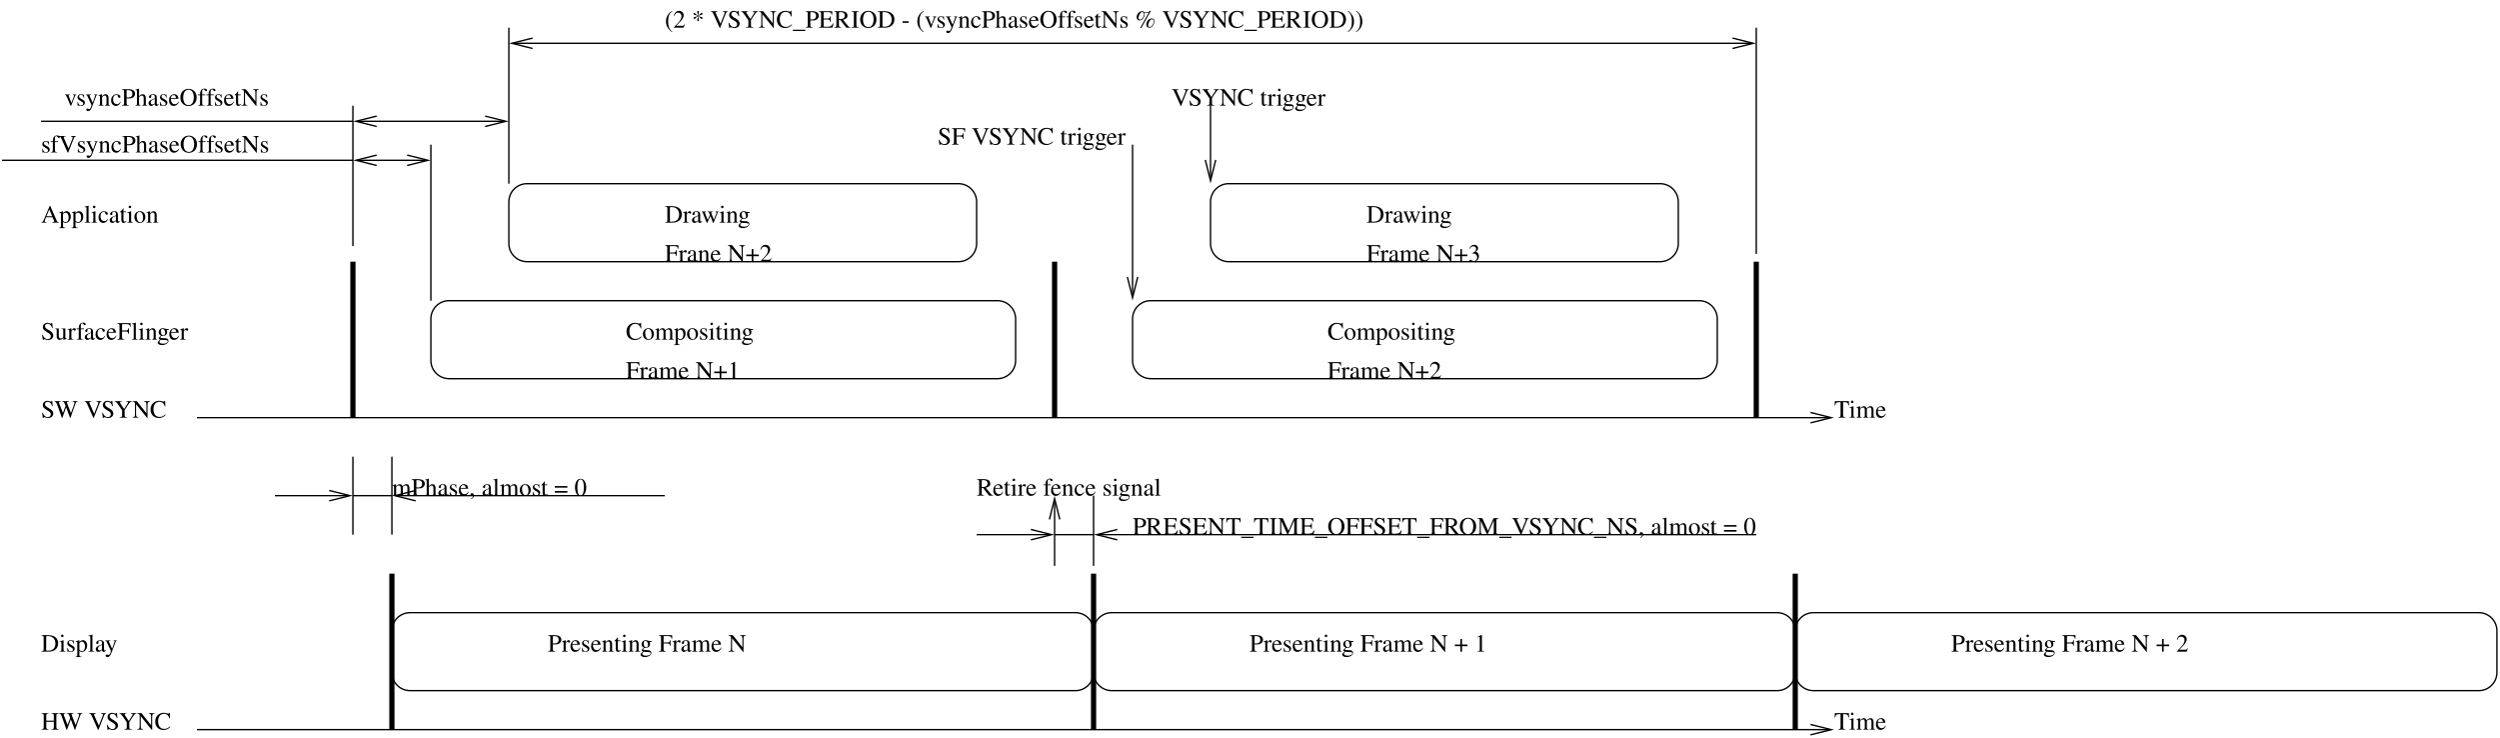
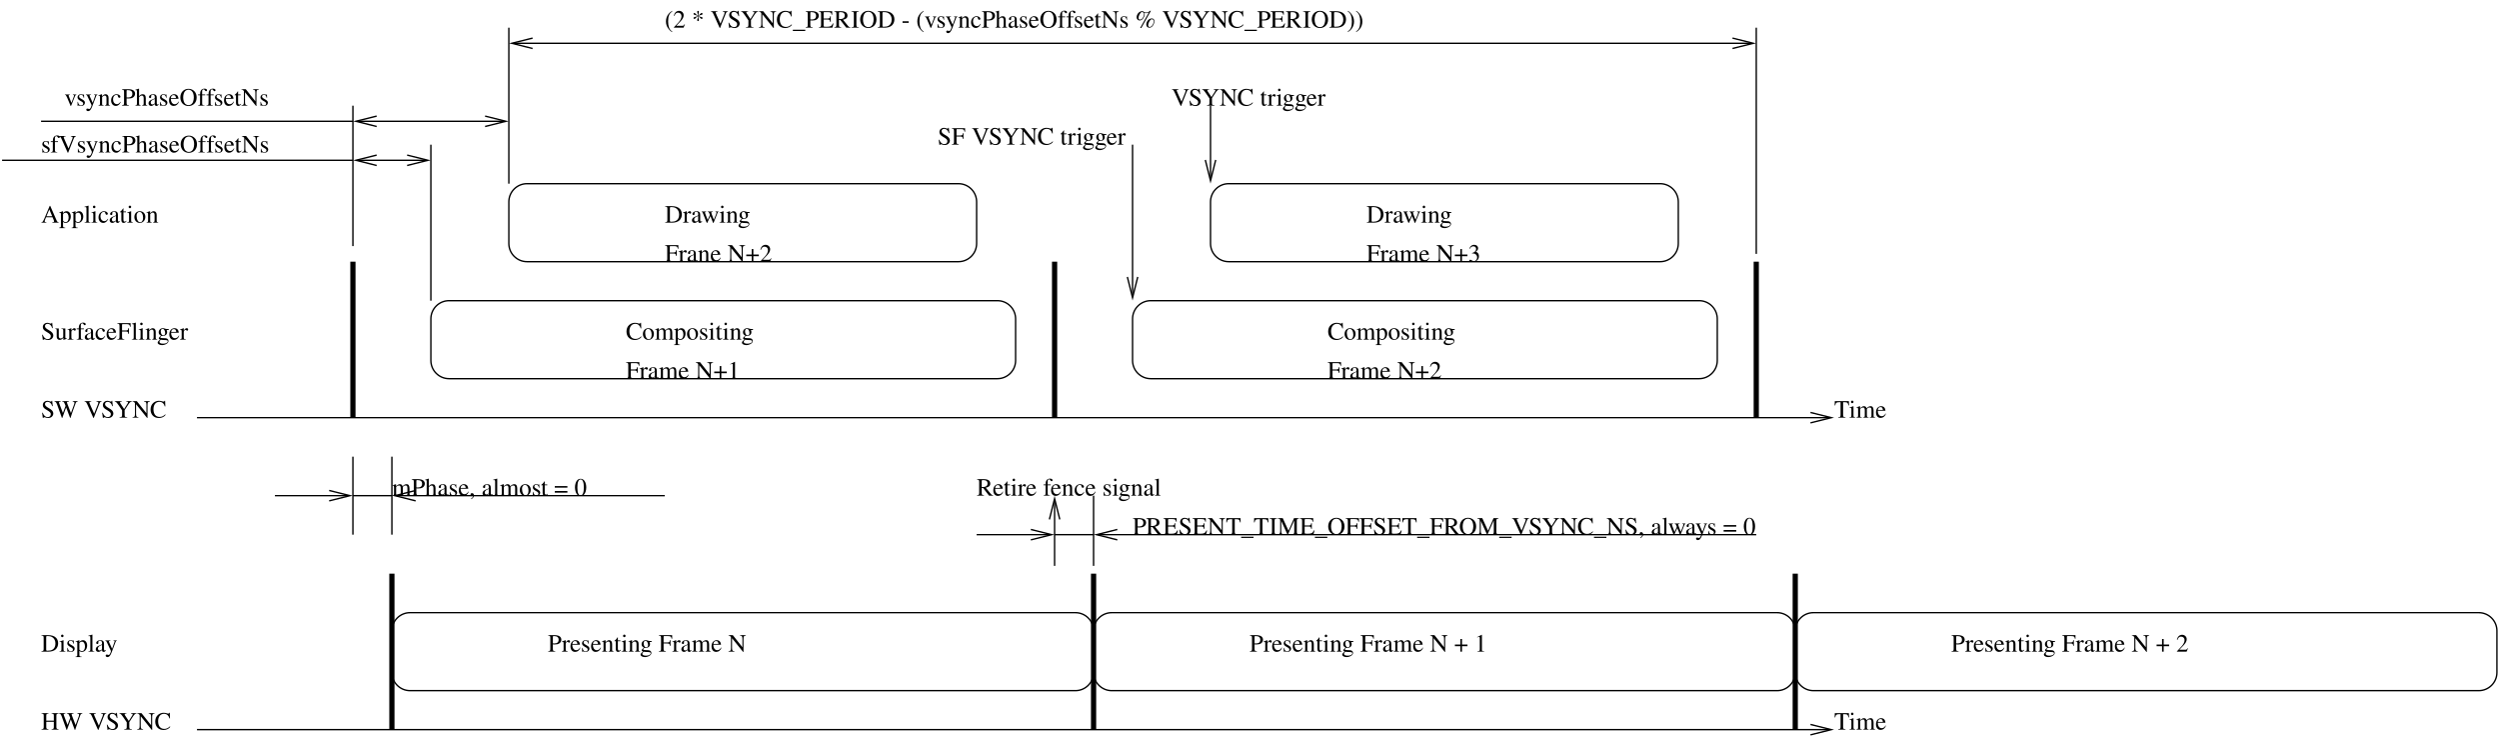
<svg xmlns="http://www.w3.org/2000/svg" width="909pt" height="268pt" viewBox="213 1866 14424 4251">
  <g fill="none">
    <text xml:space="preserve" x="10800" y="6075" fill="#000000" font-family="Times" font-style="normal" font-weight="normal" font-size="144" text-anchor="start">Time</text>
    <defs>
      <clipPath id="cp0">
        <path clip-rule="evenodd" d="M 213,1866 H 14637 V 6117 H 213 z   M 10663,4245 10783,4275 10663,4305 10807,4282 10807,4268z" />
      </clipPath>
    </defs>
    <polyline points=" 1350,4275 10800,4275" clip-path="url(#cp0)" stroke="#000000" stroke-width="8px" />
    <polyline points=" 10663,4245 10783,4275 10663,4305" stroke="#000000" stroke-width="8px" stroke-miterlimit="8" />
    <defs>
      <clipPath id="cp1">
        <path clip-rule="evenodd" d="M 213,1866 H 14637 V 6117 H 213 z   M 10663,6045 10783,6075 10663,6105 10807,6082 10807,6068z" />
      </clipPath>
    </defs>
    <polyline points=" 1350,6075 10800,6075" clip-path="url(#cp1)" stroke="#000000" stroke-width="8px" />
    <polyline points=" 10663,6045 10783,6075 10663,6105" stroke="#000000" stroke-width="8px" stroke-miterlimit="8" />
    <polyline points=" 2250,4275 2250,3375" stroke="#000000" stroke-width="30px" />
    <polyline points=" 6300,4275 6300,3375" stroke="#000000" stroke-width="30px" />
    <polyline points=" 10350,4275 10350,3375" stroke="#000000" stroke-width="30px" />
    <rect x="2700" y="3600" width="3375" height="450" rx="105" stroke="#000000" stroke-width="8px" />
    <rect x="3150" y="2925" width="2700" height="450" rx="105" stroke="#000000" stroke-width="8px" />
    <polyline points=" 3150,2925 3150,2025" stroke="#000000" stroke-width="8px" />
    <polyline points=" 2700,3600 2700,2700" stroke="#000000" stroke-width="8px" />
    <polyline points=" 2250,3285 2250,2475" stroke="#000000" stroke-width="8px" />
    <defs>
      <clipPath id="cp2">
        <path clip-rule="evenodd" d="M 213,1866 H 14637 V 6117 H 213 z   M 2563,2760 2683,2790 2563,2820 2707,2797 2707,2783z   M 2387,2820 2267,2790 2387,2760 2243,2783 2243,2797z" />
      </clipPath>
    </defs>
    <polyline points=" 2250,2790 2700,2790" clip-path="url(#cp2)" stroke="#000000" stroke-width="8px" />
    <polyline points=" 2563,2760 2683,2790 2563,2820" stroke="#000000" stroke-width="8px" stroke-miterlimit="8" />
    <polyline points=" 2387,2820 2267,2790 2387,2760" stroke="#000000" stroke-width="8px" stroke-miterlimit="8" />
    <defs>
      <clipPath id="cp3">
        <path clip-rule="evenodd" d="M 213,1866 H 14637 V 6117 H 213 z   M 3013,2535 3133,2565 3013,2595 3157,2572 3157,2558z   M 2387,2595 2267,2565 2387,2535 2243,2558 2243,2572z" />
      </clipPath>
    </defs>
    <polyline points=" 2250,2565 3150,2565" clip-path="url(#cp3)" stroke="#000000" stroke-width="8px" />
    <polyline points=" 3013,2535 3133,2565 3013,2595" stroke="#000000" stroke-width="8px" stroke-miterlimit="8" />
    <polyline points=" 2387,2595 2267,2565 2387,2535" stroke="#000000" stroke-width="8px" stroke-miterlimit="8" />
    <polyline points=" 225,2790 2250,2790" stroke="#000000" stroke-width="8px" />
    <rect x="6750" y="3600" width="3375" height="450" rx="105" stroke="#000000" stroke-width="8px" />
    <defs>
      <clipPath id="cp4">
        <path clip-rule="evenodd" d="M 213,1866 H 14637 V 6117 H 213 z   M 3013,2535 3133,2565 3013,2595 3157,2572 3157,2558z   M 6780,3463 6750,3583 6720,3463 6743,3607 6757,3607z" />
      </clipPath>
    </defs>
    <polyline points=" 6750,3600 6750,2700" clip-path="url(#cp4)" stroke="#000000" stroke-width="8px" />
    <polyline points=" 6780,3463 6750,3583 6720,3463" stroke="#000000" stroke-width="8px" stroke-miterlimit="8" />
    <rect x="7200" y="2925" width="2700" height="450" rx="105" stroke="#000000" stroke-width="8px" />
    <defs>
      <clipPath id="cp5">
        <path clip-rule="evenodd" d="M 213,1866 H 14637 V 6117 H 213 z   M 3013,2535 3133,2565 3013,2595 3157,2572 3157,2558z   M 7230,2788 7200,2908 7170,2788 7193,2932 7207,2932z" />
      </clipPath>
    </defs>
    <polyline points=" 7200,2925 7200,2475" clip-path="url(#cp5)" stroke="#000000" stroke-width="8px" />
    <polyline points=" 7230,2788 7200,2908 7170,2788" stroke="#000000" stroke-width="8px" stroke-miterlimit="8" />
    <polyline points=" 10350,3330 10350,2025" stroke="#000000" stroke-width="8px" />
    <defs>
      <clipPath id="cp6">
        <path clip-rule="evenodd" d="M 213,1866 H 14637 V 6117 H 213 z   M 10213,2085 10333,2115 10213,2145 10357,2122 10357,2108z   M 3287,2145 3167,2115 3287,2085 3143,2108 3143,2122z" />
      </clipPath>
    </defs>
    <polyline points=" 3150,2115 10350,2115" clip-path="url(#cp6)" stroke="#000000" stroke-width="8px" />
    <polyline points=" 10213,2085 10333,2115 10213,2145" stroke="#000000" stroke-width="8px" stroke-miterlimit="8" />
    <polyline points=" 3287,2145 3167,2115 3287,2085" stroke="#000000" stroke-width="8px" stroke-miterlimit="8" />
    <polyline points=" 450,2565 2250,2565" stroke="#000000" stroke-width="8px" />
    <polyline points=" 2475,6075 2475,5175" stroke="#000000" stroke-width="30px" />
    <rect x="2475" y="5400" width="4050" height="450" rx="105" stroke="#000000" stroke-width="8px" />
    <rect x="6525" y="5400" width="4050" height="450" rx="105" stroke="#000000" stroke-width="8px" />
    <polyline points=" 6525,6075 6525,5175" stroke="#000000" stroke-width="30px" />
    <polyline points=" 10575,6075 10575,5175" stroke="#000000" stroke-width="30px" />
    <rect x="10575" y="5400" width="4050" height="450" rx="105" stroke="#000000" stroke-width="8px" />
    <polyline points=" 2475,4500 2475,4950" stroke="#000000" stroke-width="8px" />
    <polyline points=" 2250,4500 2250,4950" stroke="#000000" stroke-width="8px" />
    <polyline points=" 2250,4725 2475,4725" stroke="#000000" stroke-width="8px" />
    <defs>
      <clipPath id="cp7">
        <path clip-rule="evenodd" d="M 213,1866 H 14637 V 6117 H 213 z   M 10213,2085 10333,2115 10213,2145 10357,2122 10357,2108z   M 2612,4755 2492,4725 2612,4695 2468,4718 2468,4732z" />
      </clipPath>
    </defs>
    <polyline points=" 2475,4725 4050,4725" clip-path="url(#cp7)" stroke="#000000" stroke-width="8px" />
    <polyline points=" 2612,4755 2492,4725 2612,4695" stroke="#000000" stroke-width="8px" stroke-miterlimit="8" />
    <defs>
      <clipPath id="cp8">
        <path clip-rule="evenodd" d="M 213,1866 H 14637 V 6117 H 213 z   M 2113,4695 2233,4725 2113,4755 2257,4732 2257,4718z   M 2612,4755 2492,4725 2612,4695 2468,4718 2468,4732z" />
      </clipPath>
    </defs>
    <polyline points=" 1800,4725 2250,4725" clip-path="url(#cp8)" stroke="#000000" stroke-width="8px" />
    <polyline points=" 2113,4695 2233,4725 2113,4755" stroke="#000000" stroke-width="8px" stroke-miterlimit="8" />
    <polyline points=" 6525,4725 6525,5130" stroke="#000000" stroke-width="8px" />
    <defs>
      <clipPath id="cp9">
        <path clip-rule="evenodd" d="M 213,1866 H 14637 V 6117 H 213 z   M 2113,4695 2233,4725 2113,4755 2257,4732 2257,4718z   M 6270,4862 6300,4742 6330,4862 6307,4718 6293,4718z" />
      </clipPath>
    </defs>
    <polyline points=" 6300,4725 6300,5130" clip-path="url(#cp9)" stroke="#000000" stroke-width="8px" />
    <polyline points=" 6270,4862 6300,4742 6330,4862" stroke="#000000" stroke-width="8px" stroke-miterlimit="8" />
    <polyline points=" 6300,4950 6525,4950" stroke="#000000" stroke-width="8px" />
    <defs>
      <clipPath id="cp10">
        <path clip-rule="evenodd" d="M 213,1866 H 14637 V 6117 H 213 z   M 2113,4695 2233,4725 2113,4755 2257,4732 2257,4718z   M 6662,4980 6542,4950 6662,4920 6518,4943 6518,4957z" />
      </clipPath>
    </defs>
    <polyline points=" 6525,4950 10350,4950" clip-path="url(#cp10)" stroke="#000000" stroke-width="8px" />
    <polyline points=" 6662,4980 6542,4950 6662,4920" stroke="#000000" stroke-width="8px" stroke-miterlimit="8" />
    <defs>
      <clipPath id="cp11">
        <path clip-rule="evenodd" d="M 213,1866 H 14637 V 6117 H 213 z   M 6163,4920 6283,4950 6163,4980 6307,4957 6307,4943z   M 6662,4980 6542,4950 6662,4920 6518,4943 6518,4957z" />
      </clipPath>
    </defs>
    <polyline points=" 5850,4950 6300,4950" clip-path="url(#cp11)" stroke="#000000" stroke-width="8px" />
    <polyline points=" 6163,4920 6283,4950 6163,4980" stroke="#000000" stroke-width="8px" stroke-miterlimit="8" />
    <text xml:space="preserve" x="450" y="6075" fill="#000000" font-family="Times" font-style="normal" font-weight="normal" font-size="144" text-anchor="start">HW VSYNC</text>
    <text xml:space="preserve" x="450" y="4275" fill="#000000" font-family="Times" font-style="normal" font-weight="normal" font-size="144" text-anchor="start">SW VSYNC</text>
    <text xml:space="preserve" x="450" y="3825" fill="#000000" font-family="Times" font-style="normal" font-weight="normal" font-size="144" text-anchor="start">SurfaceFlinger</text>
    <text xml:space="preserve" x="450" y="3150" fill="#000000" font-family="Times" font-style="normal" font-weight="normal" font-size="144" text-anchor="start">Application</text>
    <text xml:space="preserve" x="450" y="5625" fill="#000000" font-family="Times" font-style="normal" font-weight="normal" font-size="144" text-anchor="start">Display</text>
    <text xml:space="preserve" x="10800" y="4275" fill="#000000" font-family="Times" font-style="normal" font-weight="normal" font-size="144" text-anchor="start">Time</text>
    <text xml:space="preserve" x="3825" y="4050" fill="#000000" font-family="Times" font-style="normal" font-weight="normal" font-size="144" text-anchor="start">Frame N+1</text>
    <text xml:space="preserve" x="4050" y="3150" fill="#000000" font-family="Times" font-style="normal" font-weight="normal" font-size="144" text-anchor="start">Drawing</text>
    <text xml:space="preserve" x="4050" y="3375" fill="#000000" font-family="Times" font-style="normal" font-weight="normal" font-size="144" text-anchor="start">Frane N+2</text>
    <text xml:space="preserve" x="585" y="2475" fill="#000000" font-family="Times" font-style="normal" font-weight="normal" font-size="144" text-anchor="start">vsyncPhaseOffsetNs</text>
    <text xml:space="preserve" x="7875" y="4050" fill="#000000" font-family="Times" font-style="normal" font-weight="normal" font-size="144" text-anchor="start">Frame N+2</text>
    <text xml:space="preserve" x="8100" y="3150" fill="#000000" font-family="Times" font-style="normal" font-weight="normal" font-size="144" text-anchor="start">Drawing</text>
    <text xml:space="preserve" x="8100" y="3375" fill="#000000" font-family="Times" font-style="normal" font-weight="normal" font-size="144" text-anchor="start">Frame N+3</text>
    <text xml:space="preserve" x="6975" y="2475" fill="#000000" font-family="Times" font-style="normal" font-weight="normal" font-size="144" text-anchor="start">VSYNC trigger</text>
    <text xml:space="preserve" x="5625" y="2700" fill="#000000" font-family="Times" font-style="normal" font-weight="normal" font-size="144" text-anchor="start">SF VSYNC trigger</text>
    <text xml:space="preserve" x="4050" y="2025" fill="#000000" font-family="Times" font-style="normal" font-weight="normal" font-size="144" text-anchor="start">(2 * VSYNC_PERIOD - (vsyncPhaseOffsetNs % VSYNC_PERIOD))</text>
    <text xml:space="preserve" x="450" y="2745" fill="#000000" font-family="Times" font-style="normal" font-weight="normal" font-size="144" text-anchor="start">sfVsyncPhaseOffsetNs</text>
    <text xml:space="preserve" x="3825" y="3825" fill="#000000" font-family="Times" font-style="normal" font-weight="normal" font-size="144" text-anchor="start">Compositing</text>
    <text xml:space="preserve" x="7875" y="3825" fill="#000000" font-family="Times" font-style="normal" font-weight="normal" font-size="144" text-anchor="start">Compositing</text>
    <text xml:space="preserve" x="3375" y="5625" fill="#000000" font-family="Times" font-style="normal" font-weight="normal" font-size="144" text-anchor="start">Presenting Frame N</text>
    <text xml:space="preserve" x="7425" y="5625" fill="#000000" font-family="Times" font-style="normal" font-weight="normal" font-size="144" text-anchor="start">Presenting Frame N + 1</text>
    <text xml:space="preserve" x="11475" y="5625" fill="#000000" font-family="Times" font-style="normal" font-weight="normal" font-size="144" text-anchor="start">Presenting Frame N + 2</text>
    <text xml:space="preserve" x="2475" y="4725" fill="#000000" font-family="Times" font-style="normal" font-weight="normal" font-size="144" text-anchor="start">mPhase, almost = 0</text>
    <text xml:space="preserve" x="5850" y="4725" fill="#000000" font-family="Times" font-style="normal" font-weight="normal" font-size="144" text-anchor="start">Retire fence signal</text>
-     <text xml:space="preserve" x="6750" y="4950" fill="#000000" font-family="Times" font-style="normal" font-weight="normal" font-size="144" text-anchor="start">PRESENT_TIME_OFFSET_FROM_VSYNC_NS, almost = 0</text>
+     <text xml:space="preserve" x="6750" y="4950" fill="#000000" font-family="Times" font-style="normal" font-weight="normal" font-size="144" text-anchor="start">PRESENT_TIME_OFFSET_FROM_VSYNC_NS, always = 0</text>
  </g>
</svg>
